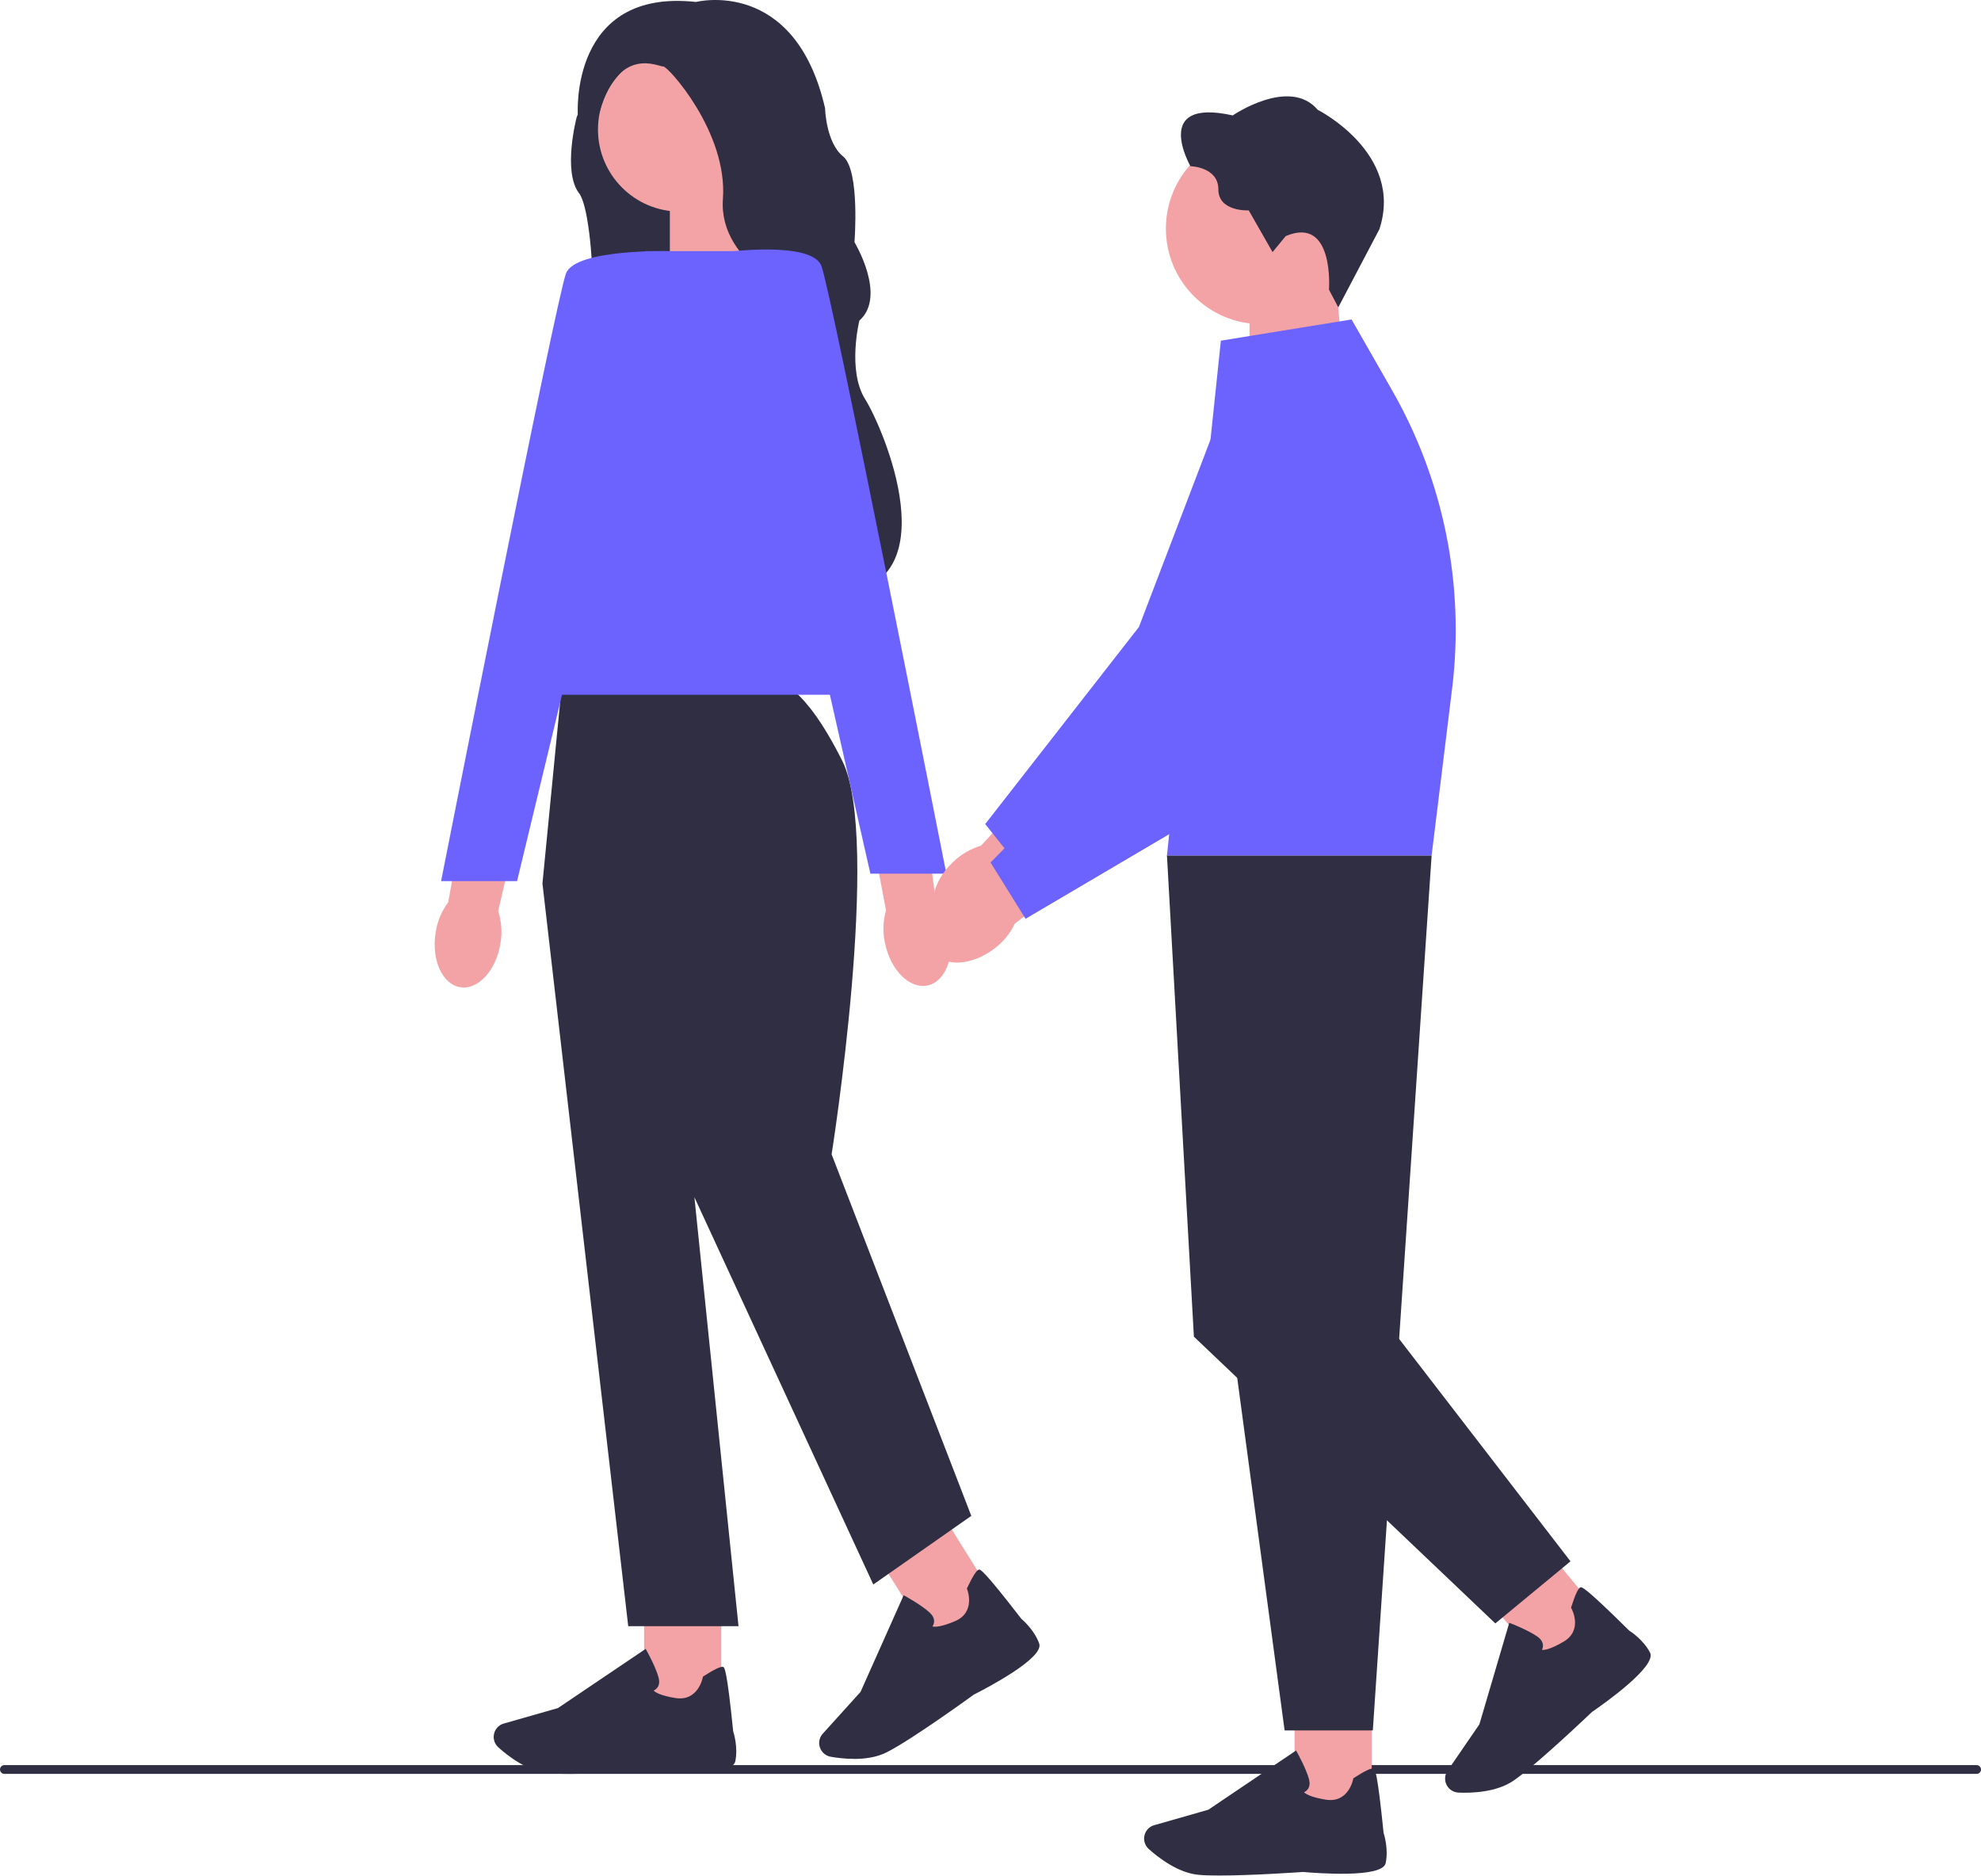
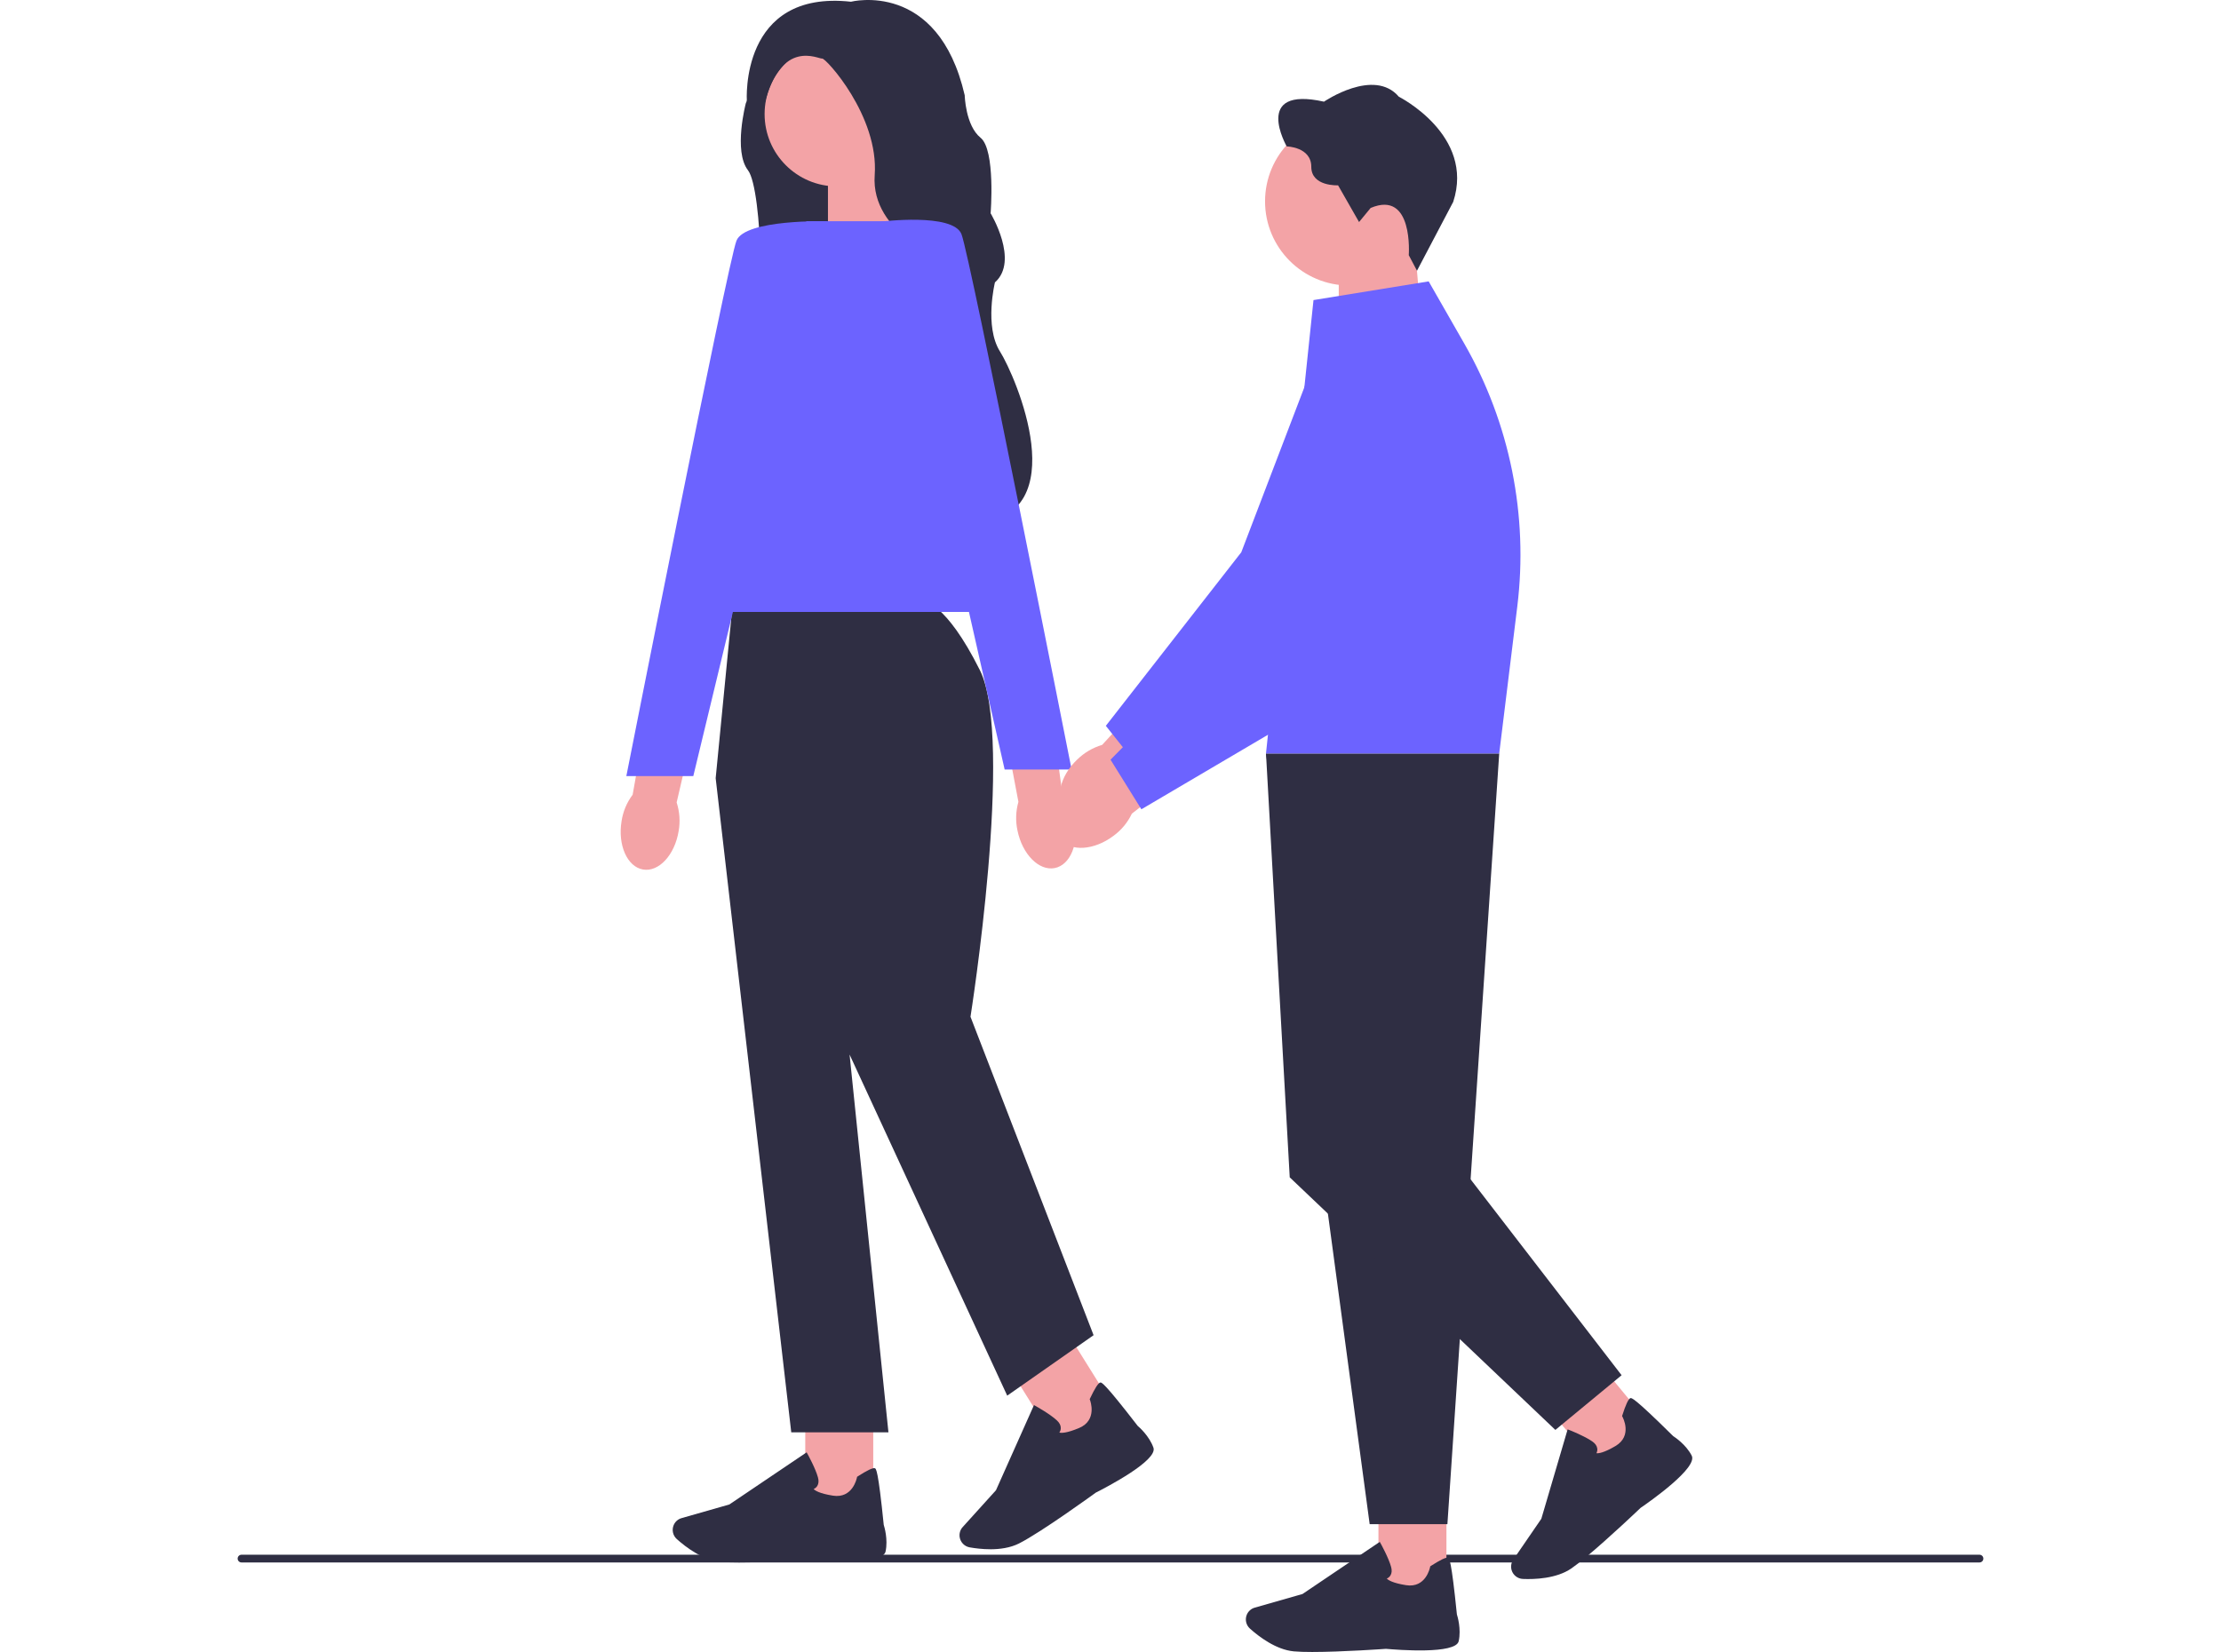
- <svg xmlns="http://www.w3.org/2000/svg" width="537.64" height="508.91" viewBox="0 0 537.64 508.91">
+ <svg xmlns="http://www.w3.org/2000/svg" width="537.64" height="400" viewBox="0 0 537.64 508.91">
  <path d="m0,480.14c0,.66.53,1.19,1.19,1.19h535.26c.66,0,1.19-.53,1.19-1.19s-.53-1.19-1.19-1.19H1.19c-.66,0-1.19.53-1.19,1.19Z" fill="#2f2e43" stroke-width="0" />
  <path d="m160.71,21.3l-4.21,10.53s-3.88,14.74.67,20.62c4.54,5.87,5.55,50.88.67,54.2-4.88,3.33,61.85-30.82,61.85-30.82,0,0-26.05-60.41-26.49-60.63s-17.51-5.54-17.51-5.54l-14.96,11.64s-.02,0-.02,0Z" fill="#2f2e43" stroke-width="0" />
  <polygon points="204.16 73.35 181.8 80.7 181.8 48.52 202.08 48.52 204.16 73.35" fill="#f3a3a6" stroke-width="0" />
  <path id="uuid-bb1e70bb-146f-43f8-9ef8-107ef6e1721c-44-89-87-44-44-118" d="m135.81,256.05c-1.21,7.37-6.13,12.66-10.98,11.81-4.85-.85-7.81-7.52-6.59-14.9.44-2.95,1.61-5.75,3.41-8.14l5.54-31.17,15.08,3.16-7.07,30.39c.93,2.88,1.14,5.91.61,8.85h0Z" fill="#f3a3a6" stroke-width="0" />
  <rect x="174.81" y="433.64" width="20.94" height="29.71" fill="#f3a3a6" stroke-width="0" />
  <path d="m154.42,481.33c-2.2,0-4.16-.05-5.64-.19-5.56-.51-10.87-4.62-13.54-7.02-1.2-1.08-1.58-2.8-.96-4.28h0c.45-1.06,1.34-1.86,2.45-2.17l14.7-4.2,23.8-16.06.27.48c.1.18,2.44,4.39,3.22,7.23.3,1.08.22,1.98-.23,2.68-.31.48-.75.76-1.1.92.43.45,1.78,1.37,5.94,2.03,6.07.96,7.35-5.33,7.4-5.59l.04-.21.18-.12c2.89-1.86,4.67-2.71,5.28-2.53.38.11,1.02.31,2.75,17.44.17.54,1.38,4.48.56,8.25-.89,4.1-18.81,2.69-22.4,2.37-.1.01-13.52.97-22.71.97h0Z" fill="#2f2e43" stroke-width="0" />
  <rect x="243.89" y="413.6" width="20.94" height="29.71" transform="translate(-188.2 199.51) rotate(-31.95)" fill="#f3a3a6" stroke-width="0" />
  <path d="m231.78,477.26c-2.46,0-4.72-.3-6.33-.58-1.58-.28-2.82-1.54-3.08-3.12h0c-.18-1.14.15-2.29.93-3.14l10.25-11.34,11.7-26.22.48.26c.18.1,4.39,2.43,6.56,4.43.83.76,1.24,1.57,1.22,2.4,0,.58-.23,1.04-.45,1.37.6.16,2.23.22,6.11-1.42,5.66-2.39,3.42-8.41,3.32-8.66l-.08-.2.09-.19c1.47-3.11,2.52-4.77,3.14-4.94.39-.11,1.03-.28,11.56,13.35.43.36,3.54,3.07,4.84,6.7,1.41,3.95-14.54,12.24-17.75,13.86-.1.08-16.79,12.21-23.65,15.66-2.72,1.37-5.94,1.79-8.87,1.79h0Z" fill="#2f2e43" stroke-width="0" />
  <path d="m211.17,185.19h-58.63l-5.32,54.54,23.28,201.52h29.93l-11.97-116.39,48.55,105.08,26.6-18.62-37.91-98.1s13.54-85.46,2.9-106.75c-10.64-21.28-17.43-21.28-17.43-21.28h0Z" fill="#2f2e43" stroke-width="0" />
  <polygon points="240.33 188.52 138.58 188.52 175.16 68.14 215.73 68.14 240.33 188.52" fill="#6c63ff" stroke-width="0" />
  <path d="m181.56,68.15s-25.27-.67-27.93,5.99c-2.66,6.65-33.92,164.94-33.92,164.94h20.62l41.24-170.93h-.01Z" fill="#6c63ff" stroke-width="0" />
  <circle cx="184.57" cy="35.14" r="22.28" fill="#f3a3a6" stroke-width="0" />
  <path d="m188.89.53s26.82-6.87,35.03,28.82c0,0,.22,9.31,4.88,13.08s3.1,23.28,3.1,23.28c0,0,8.87,14.63,1.33,21.28,0,0-3.33,13.52,1.55,21.28s23.28,50.44-7.32,53.04c0,0-15.52-9.37-8.2-37.3s-.89-43.36-.89-43.36c0,0-23.5-8.52-22.17-26.7,1.33-18.18-15.08-36.14-16.18-35.91s-12.64-6.43-17.74,13.97l-5.46-.93S154.53-3.24,188.89.53Z" fill="#2f2e43" stroke-width="0" />
  <path id="uuid-eeb5b608-6ee1-4f81-854a-587534d39606-45-90-88-45-45-119" d="m257.7,252.48c1.49,7.32-1.24,14.01-6.08,14.94-4.84.93-9.97-4.26-11.45-11.58-.63-2.92-.53-5.94.29-8.82l-5.89-31.11,15.22-2.41,4.19,30.92c1.89,2.36,3.16,5.12,3.72,8.06h0Z" fill="#f3a3a6" stroke-width="0" />
  <path d="m198,68.29s22.26-2.82,24.92,3.83,33.92,164.94,33.92,164.94h-20.62l-38.22-168.77h0Z" fill="#6c63ff" stroke-width="0" />
  <path id="uuid-88df1b5d-ca7e-43f8-926d-2353a0ed292e-46-91-89-46-46-120" d="m258.58,233.97c-5.4,5.16-6.99,12.21-3.54,15.73,3.44,3.53,10.61,2.2,16.02-2.97,2.19-2.03,3.83-4.57,4.8-7.41l22.6-22.18-11.12-10.66-21.09,22.99c-2.9.86-5.52,2.4-7.65,4.49h-.02Z" fill="#f3a3a6" stroke-width="0" />
  <path d="m267.39,223.59l41.71-53.46,21.95-57.45c2.4-6.27,7.45-11,13.87-12.97,6.42-1.97,13.26-.9,18.76,2.95,8.99,6.28,11.86,18.31,6.68,27.98l-33.83,63.13-.05.1-57.89,43.82-11.2-14.08v-.02Z" fill="#6c63ff" stroke-width="0" />
  <polygon points="365.14 106.48 339.12 115.03 339.12 77.59 362.72 77.59 365.14 106.48" fill="#f3a3a6" stroke-width="0" />
  <circle cx="342.34" cy="62.03" r="25.92" fill="#f3a3a6" stroke-width="0" />
  <path d="m348.94,64.06l-3.57,4.34-6.46-11.31s-8.25.43-8.25-5.7-7.57-6.29-7.57-6.29c0,0-10.72-18.71,11.48-13.78,0,0,15.39-10.55,23.05-1.53,0,0,23.47,11.82,16.75,32.4l-11.16,21.21-2.53-4.8s1.53-20.16-11.74-14.54Z" fill="#2f2e43" stroke-width="0" />
  <rect x="351.34" y="461.22" width="20.94" height="29.71" fill="#f3a3a6" stroke-width="0" />
  <path d="m330.94,508.91c-2.2,0-4.16-.05-5.64-.19-5.56-.51-10.87-4.62-13.54-7.02-1.2-1.08-1.58-2.8-.96-4.28h0c.45-1.06,1.34-1.86,2.45-2.17l14.7-4.2,23.8-16.06.27.48c.1.18,2.44,4.39,3.22,7.23.3,1.08.22,1.98-.23,2.68-.31.48-.75.76-1.1.92.43.45,1.78,1.37,5.94,2.03,6.07.96,7.35-5.33,7.4-5.59l.04-.21.18-.12c2.89-1.86,4.67-2.71,5.28-2.53.38.11,1.02.31,2.75,17.44.17.54,1.38,4.48.56,8.25-.89,4.1-18.81,2.69-22.4,2.37-.1.01-13.52.97-22.71.97h0Z" fill="#2f2e43" stroke-width="0" />
  <rect x="407.56" y="419.96" width="20.94" height="29.71" transform="translate(-181.23 366.24) rotate(-39.6)" fill="#f3a3a6" stroke-width="0" />
  <path d="m415.19,479.74c-1.7,1.4-3.24,2.61-4.46,3.45-4.61,3.15-11.32,3.37-14.9,3.22-1.61-.07-3-1.15-3.47-2.69h0c-.33-1.11-.15-2.29.5-3.24l8.65-12.61,8.1-27.54.51.2c.19.07,4.67,1.83,7.09,3.52.92.64,1.43,1.39,1.53,2.21.07.57-.09,1.07-.26,1.42.62.07,2.24-.08,5.87-2.22,5.29-3.12,2.27-8.79,2.13-9.03l-.1-.19.06-.2c1.04-3.28,1.87-5.06,2.46-5.31.37-.16.98-.42,13.23,11.69.48.3,3.92,2.57,5.69,6,1.93,3.73-12.78,14.07-15.75,16.1-.07.07-9.8,9.36-16.88,15.22h0Z" fill="#2f2e43" stroke-width="0" />
  <path d="m316.71,232.11h71.83l-15.96,237.43h-23.94l-31.92-237.43h0Z" fill="#2f2e43" stroke-width="0" />
  <polygon points="331.34 245.19 316.71 232.11 324.02 362.69 405.83 440.5 426.23 423.65 378.56 361.8 331.34 245.19" fill="#2f2e43" stroke-width="0" />
  <path d="m331.34,92.44l35.47-5.76,11.02,19.26c14,24.48,19.71,52.84,16.28,80.84l-5.57,45.33h-71.83l14.63-139.67s0,0,0,0Z" fill="#6c63ff" stroke-width="0" />
  <path id="uuid-46bdddeb-8c3f-4fea-a5c7-33aa4ef4575e-47-92-90-47-47-121" d="m258.87,243.34c-5.96,4.51-8.35,11.32-5.34,15.22s10.29,3.41,16.25-1.1c2.41-1.77,4.34-4.1,5.62-6.81l25-19.42-9.82-11.88-23.61,20.41c-2.98.52-5.76,1.75-8.12,3.58h.02Z" fill="#f3a3a6" stroke-width="0" />
  <path d="m268.82,234.04l47.6-48.29,28.43-54.53c3.1-5.95,8.67-10.07,15.28-11.29,6.6-1.22,13.27.64,18.3,5.09,8.21,7.28,9.67,19.56,3.41,28.56l-40.89,58.8-.06.09-62.56,36.84-9.5-15.28h-.01Z" fill="#6c63ff" stroke-width="0" />
</svg>
